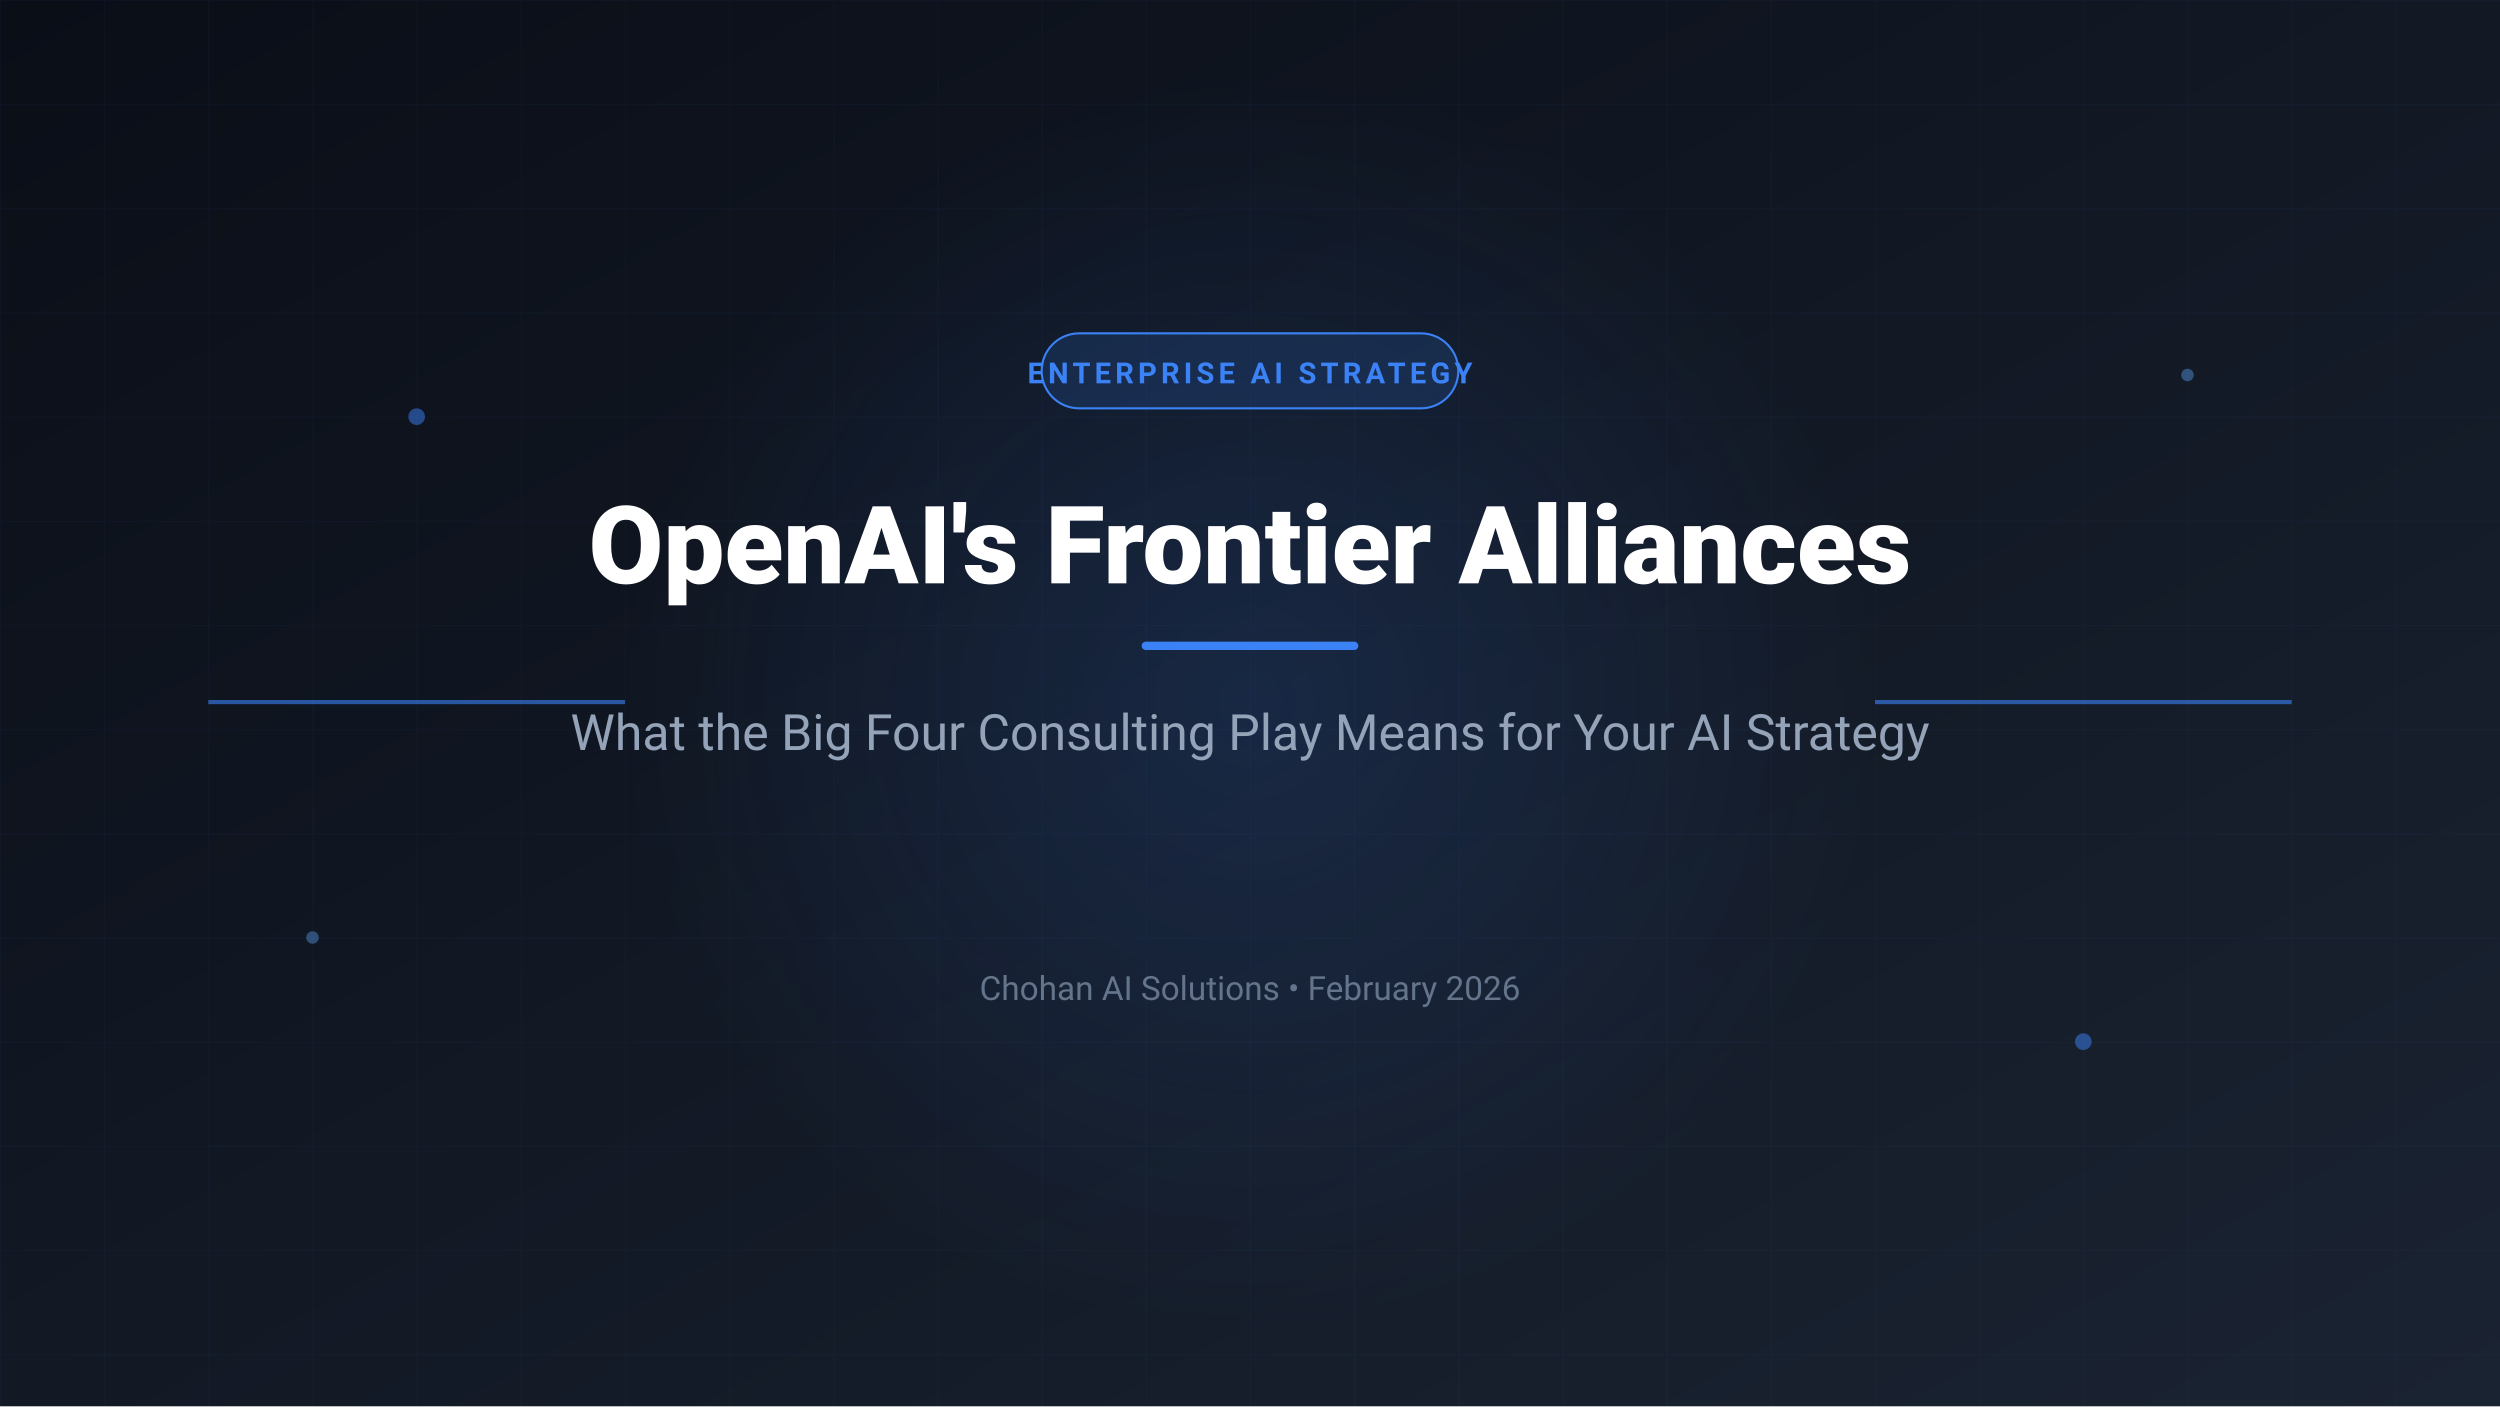
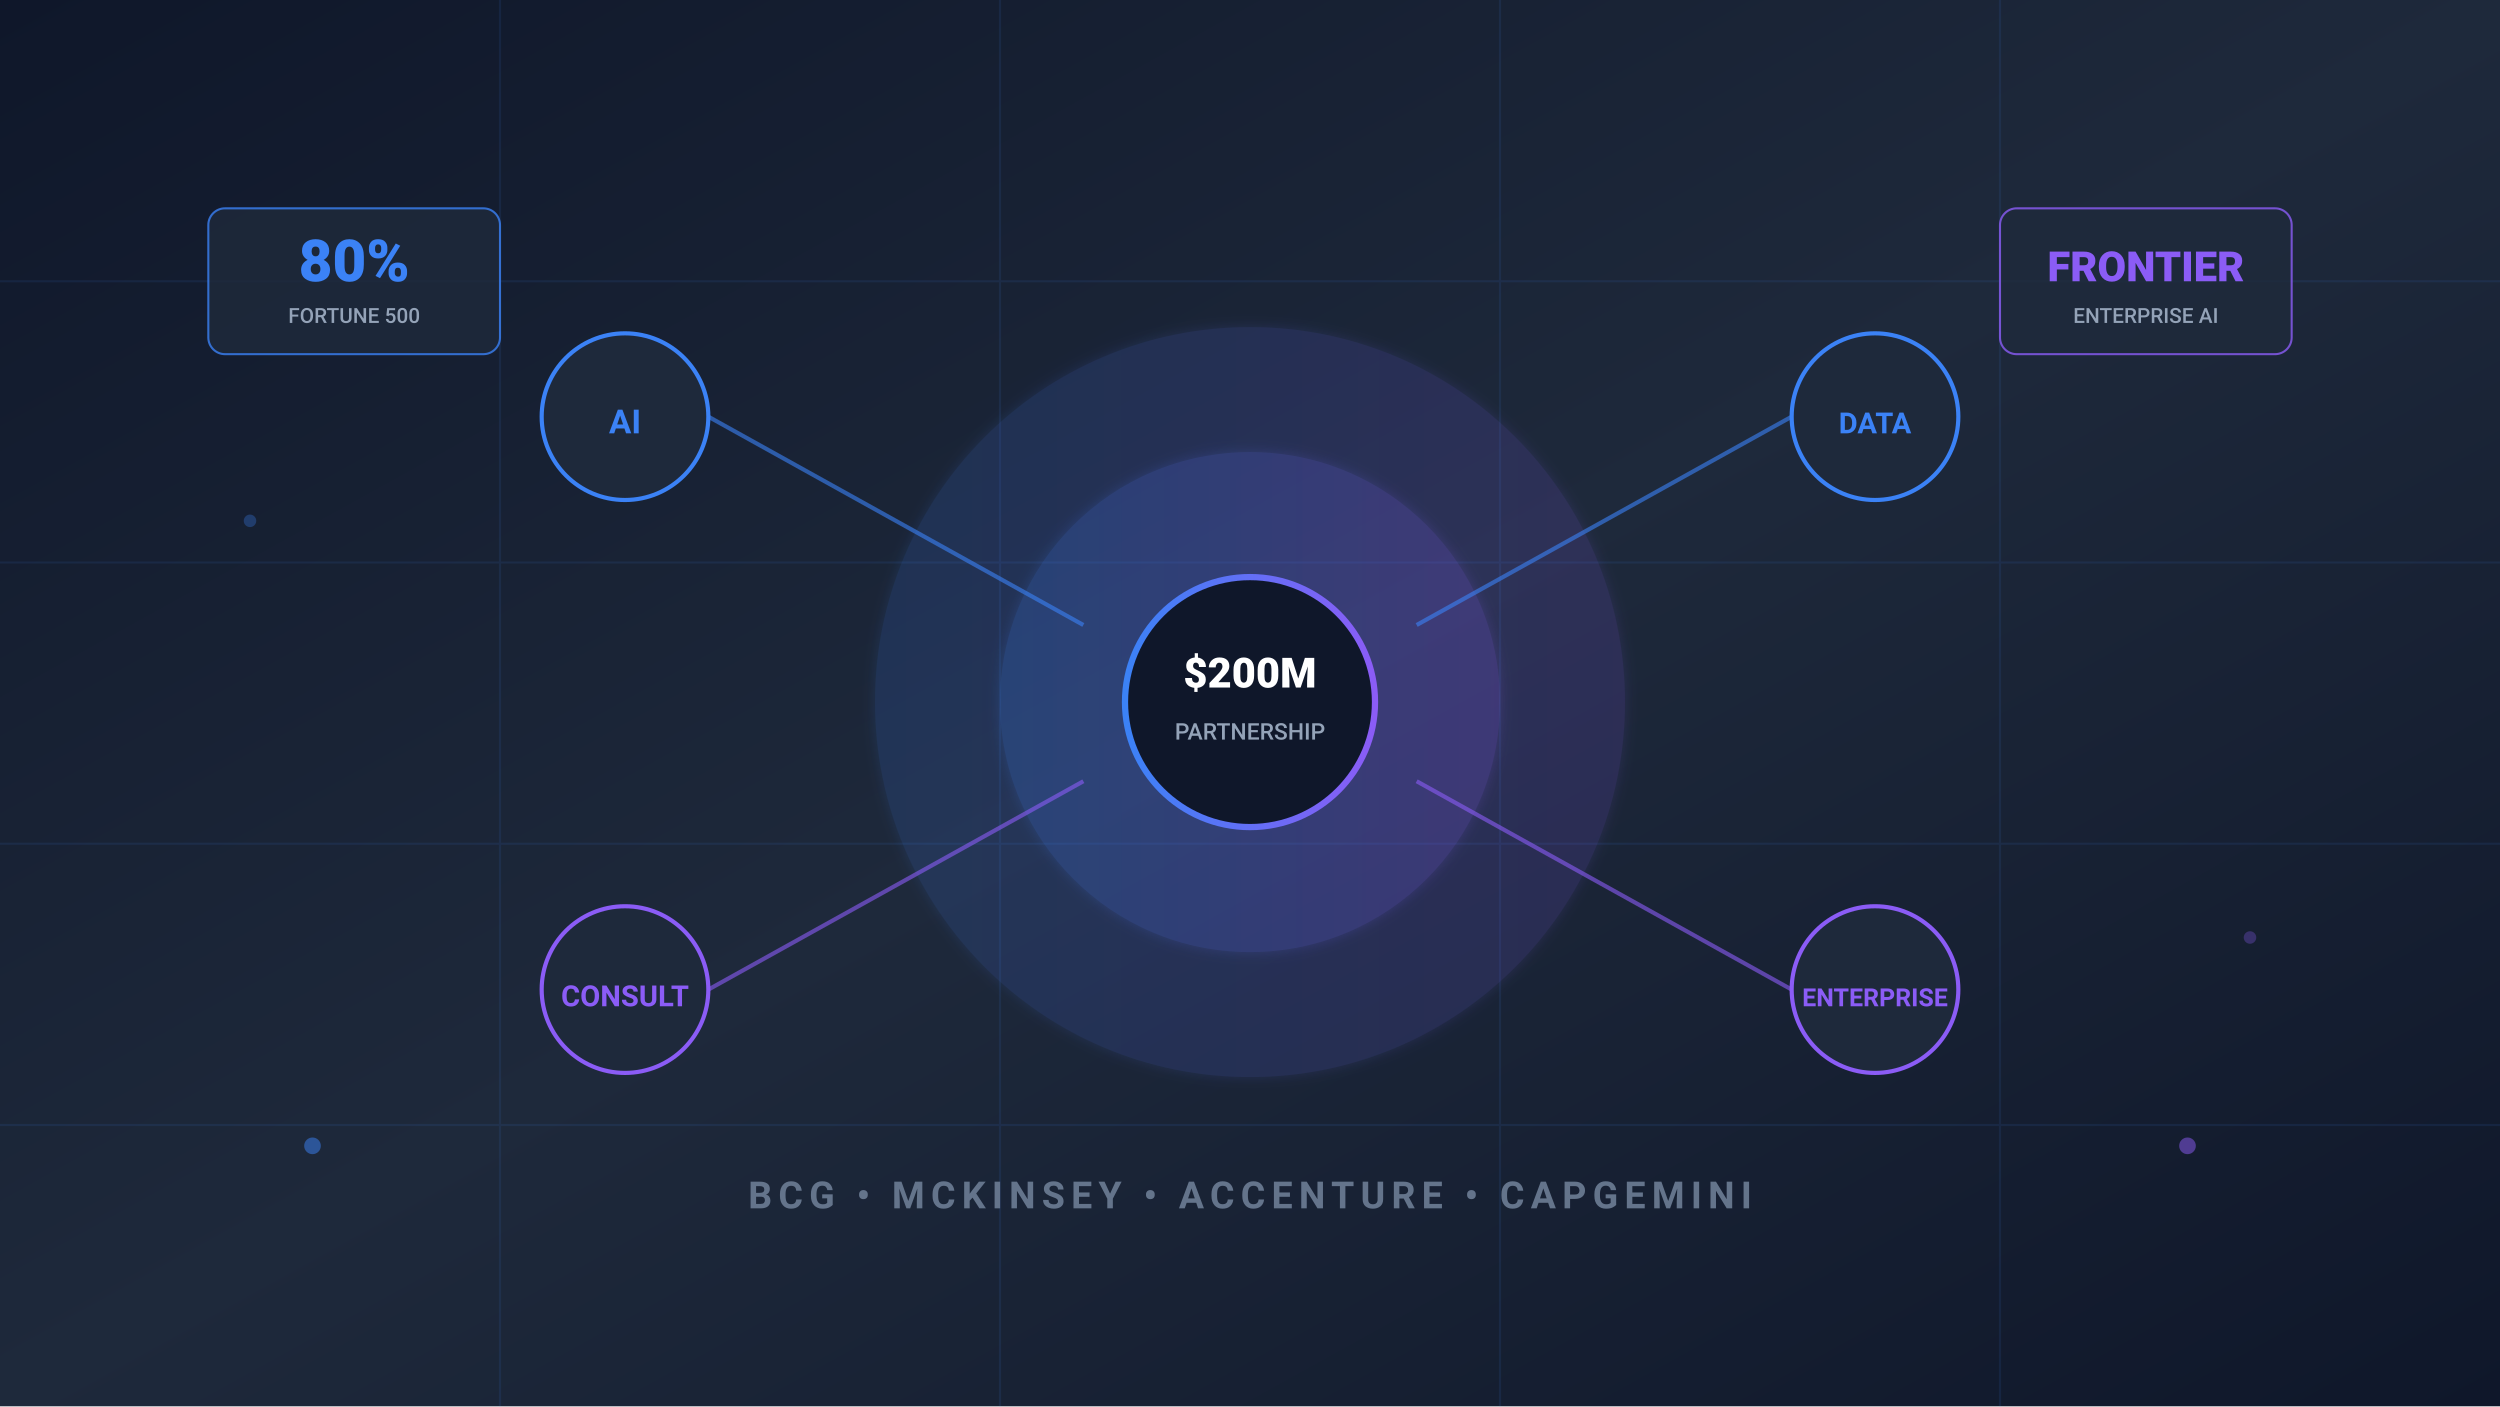
<svg xmlns="http://www.w3.org/2000/svg" width="1200" height="675" viewBox="0 0 1200 675">
  <defs>
-     <linearGradient id="bgGradient" x1="0%" y1="0%" x2="100%" y2="100%">
-       <stop offset="0%" style="stop-color:#0a0e17;stop-opacity:1" />
-       <stop offset="100%" style="stop-color:#1a2332;stop-opacity:1" />
+     <linearGradient id="bgGrad" x1="0%" y1="0%" x2="100%" y2="100%">
+       <stop offset="0%" style="stop-color:#0f172a;stop-opacity:1" />
+       <stop offset="50%" style="stop-color:#1e293b;stop-opacity:1" />
+       <stop offset="100%" style="stop-color:#0f172a;stop-opacity:1" />
    </linearGradient>
-     <radialGradient id="glow" cx="50%" cy="50%" r="50%">
-       <stop offset="0%" style="stop-color:#3b82f6;stop-opacity:0.15" />
-       <stop offset="100%" style="stop-color:#3b82f6;stop-opacity:0" />
-     </radialGradient>
+     <linearGradient id="accentGrad" x1="0%" y1="0%" x2="100%" y2="0%">
+       <stop offset="0%" style="stop-color:#3b82f6;stop-opacity:1" />
+       <stop offset="100%" style="stop-color:#8b5cf6;stop-opacity:1" />
+     </linearGradient>
+     <filter id="glow">
+       <feGaussianBlur stdDeviation="3" result="coloredBlur" />
+       <feMerge>
+         <feMergeNode in="coloredBlur" />
+         <feMergeNode in="SourceGraphic" />
+       </feMerge>
+     </filter>
  </defs>
-   <rect width="1200" height="675" fill="url(#bgGradient)" />
-   <pattern id="grid" width="50" height="50" patternUnits="userSpaceOnUse">
-     <path d="M 50 0 L 0 0 0 50" fill="none" stroke="#3b82f6" stroke-width="0.5" opacity="0.08" />
-   </pattern>
-   <rect width="1200" height="675" fill="url(#grid)" />
-   <circle cx="600" cy="337" r="300" fill="url(#glow)" />
-   <line x1="100" y1="337" x2="300" y2="337" stroke="#3b82f6" stroke-width="2" opacity="0.6" />
-   <line x1="900" y1="337" x2="1100" y2="337" stroke="#3b82f6" stroke-width="2" opacity="0.6" />
-   <rect x="500" y="160" width="200" height="36" rx="18" fill="rgba(59,130,246,0.15)" stroke="#3b82f6" stroke-width="1" />
-   <text x="600" y="184" font-family="-apple-system, BlinkMacSystemFont, 'Segoe UI', Roboto, sans-serif" font-size="14" font-weight="600" fill="#3b82f6" text-anchor="middle" letter-spacing="2">ENTERPRISE AI STRATEGY</text>
-   <text x="600" y="280" font-family="-apple-system, BlinkMacSystemFont, 'Segoe UI', Roboto, sans-serif" font-size="52" font-weight="800" fill="#ffffff" text-anchor="middle">OpenAI's Frontier Alliances</text>
-   <line x1="550" y1="310" x2="650" y2="310" stroke="#3b82f6" stroke-width="4" stroke-linecap="round" />
-   <text x="600" y="360" font-family="-apple-system, BlinkMacSystemFont, 'Segoe UI', Roboto, sans-serif" font-size="24" font-weight="400" fill="#94a3b8" text-anchor="middle">What the Big Four Consulting Play Means for Your AI Strategy</text>
-   <text x="600" y="480" font-family="-apple-system, BlinkMacSystemFont, 'Segoe UI', Roboto, sans-serif" font-size="16" font-weight="400" fill="#64748b" text-anchor="middle">Chohan AI Solutions • February 2026</text>
-   <circle cx="200" cy="200" r="4" fill="#3b82f6" opacity="0.5" />
-   <circle cx="1000" cy="500" r="4" fill="#3b82f6" opacity="0.5" />
-   <circle cx="150" cy="450" r="3" fill="#60a5fa" opacity="0.4" />
-   <circle cx="1050" cy="180" r="3" fill="#60a5fa" opacity="0.4" />
+   <rect width="1200" height="675" fill="url(#bgGrad)" />
+   <g opacity="0.1">
+     <line x1="0" y1="135" x2="1200" y2="135" stroke="#3b82f6" stroke-width="1" />
+     <line x1="0" y1="270" x2="1200" y2="270" stroke="#3b82f6" stroke-width="1" />
+     <line x1="0" y1="405" x2="1200" y2="405" stroke="#3b82f6" stroke-width="1" />
+     <line x1="0" y1="540" x2="1200" y2="540" stroke="#3b82f6" stroke-width="1" />
+     <line x1="240" y1="0" x2="240" y2="675" stroke="#3b82f6" stroke-width="1" />
+     <line x1="480" y1="0" x2="480" y2="675" stroke="#3b82f6" stroke-width="1" />
+     <line x1="720" y1="0" x2="720" y2="675" stroke="#3b82f6" stroke-width="1" />
+     <line x1="960" y1="0" x2="960" y2="675" stroke="#3b82f6" stroke-width="1" />
+   </g>
+   <circle cx="600" cy="337" r="180" fill="url(#accentGrad)" opacity="0.15" filter="url(#glow)" />
+   <circle cx="600" cy="337" r="120" fill="url(#accentGrad)" opacity="0.2" filter="url(#glow)" />
+   <circle cx="300" cy="200" r="40" fill="#1e293b" stroke="#3b82f6" stroke-width="2" />
+   <text x="300" y="208" font-family="-apple-system, BlinkMacSystemFont, 'Segoe UI', Roboto, sans-serif" font-size="16" font-weight="700" fill="#3b82f6" text-anchor="middle">AI</text>
+   <circle cx="900" cy="200" r="40" fill="#1e293b" stroke="#3b82f6" stroke-width="2" />
+   <text x="900" y="208" font-family="-apple-system, BlinkMacSystemFont, 'Segoe UI', Roboto, sans-serif" font-size="14" font-weight="700" fill="#3b82f6" text-anchor="middle">DATA</text>
+   <circle cx="300" cy="475" r="40" fill="#1e293b" stroke="#8b5cf6" stroke-width="2" />
+   <text x="300" y="483" font-family="-apple-system, BlinkMacSystemFont, 'Segoe UI', Roboto, sans-serif" font-size="14" font-weight="700" fill="#8b5cf6" text-anchor="middle">CONSULT</text>
+   <circle cx="900" cy="475" r="40" fill="#1e293b" stroke="#8b5cf6" stroke-width="2" />
+   <text x="900" y="483" font-family="-apple-system, BlinkMacSystemFont, 'Segoe UI', Roboto, sans-serif" font-size="12" font-weight="700" fill="#8b5cf6" text-anchor="middle">ENTERPRISE</text>
+   <line x1="340" y1="200" x2="520" y2="300" stroke="#3b82f6" stroke-width="2" opacity="0.6" />
+   <line x1="860" y1="200" x2="680" y2="300" stroke="#3b82f6" stroke-width="2" opacity="0.6" />
+   <line x1="340" y1="475" x2="520" y2="375" stroke="#8b5cf6" stroke-width="2" opacity="0.6" />
+   <line x1="860" y1="475" x2="680" y2="375" stroke="#8b5cf6" stroke-width="2" opacity="0.6" />
+   <circle cx="600" cy="337" r="60" fill="#0f172a" stroke="url(#accentGrad)" stroke-width="3" />
+   <text x="600" y="330" font-family="-apple-system, BlinkMacSystemFont, 'Segoe UI', Roboto, sans-serif" font-size="20" font-weight="800" fill="#ffffff" text-anchor="middle">$200M</text>
+   <text x="600" y="355" font-family="-apple-system, BlinkMacSystemFont, 'Segoe UI', Roboto, sans-serif" font-size="11" font-weight="500" fill="#94a3b8" text-anchor="middle">PARTNERSHIP</text>
+   <text x="600" y="580" font-family="-apple-system, BlinkMacSystemFont, 'Segoe UI', Roboto, sans-serif" font-size="18" font-weight="600" fill="#64748b" text-anchor="middle" letter-spacing="3">BCG • MCKINSEY • ACCENTURE • CAPGEMINI</text>
+   <rect x="100" y="100" width="140" height="70" rx="8" fill="#1e293b" stroke="#3b82f6" stroke-width="1" opacity="0.8" />
+   <text x="170" y="135" font-family="-apple-system, BlinkMacSystemFont, 'Segoe UI', Roboto, sans-serif" font-size="28" font-weight="800" fill="#3b82f6" text-anchor="middle">80%</text>
+   <text x="170" y="155" font-family="-apple-system, BlinkMacSystemFont, 'Segoe UI', Roboto, sans-serif" font-size="10" font-weight="500" fill="#94a3b8" text-anchor="middle">FORTUNE 500</text>
+   <rect x="960" y="100" width="140" height="70" rx="8" fill="#1e293b" stroke="#8b5cf6" stroke-width="1" opacity="0.8" />
+   <text x="1030" y="135" font-family="-apple-system, BlinkMacSystemFont, 'Segoe UI', Roboto, sans-serif" font-size="20" font-weight="800" fill="#8b5cf6" text-anchor="middle">FRONTIER</text>
+   <text x="1030" y="155" font-family="-apple-system, BlinkMacSystemFont, 'Segoe UI', Roboto, sans-serif" font-size="10" font-weight="500" fill="#94a3b8" text-anchor="middle">ENTERPRISE AI</text>
+   <circle cx="150" cy="550" r="4" fill="#3b82f6" opacity="0.5" />
+   <circle cx="1050" cy="550" r="4" fill="#8b5cf6" opacity="0.5" />
+   <circle cx="120" cy="250" r="3" fill="#3b82f6" opacity="0.3" />
+   <circle cx="1080" cy="450" r="3" fill="#8b5cf6" opacity="0.3" />
</svg>
